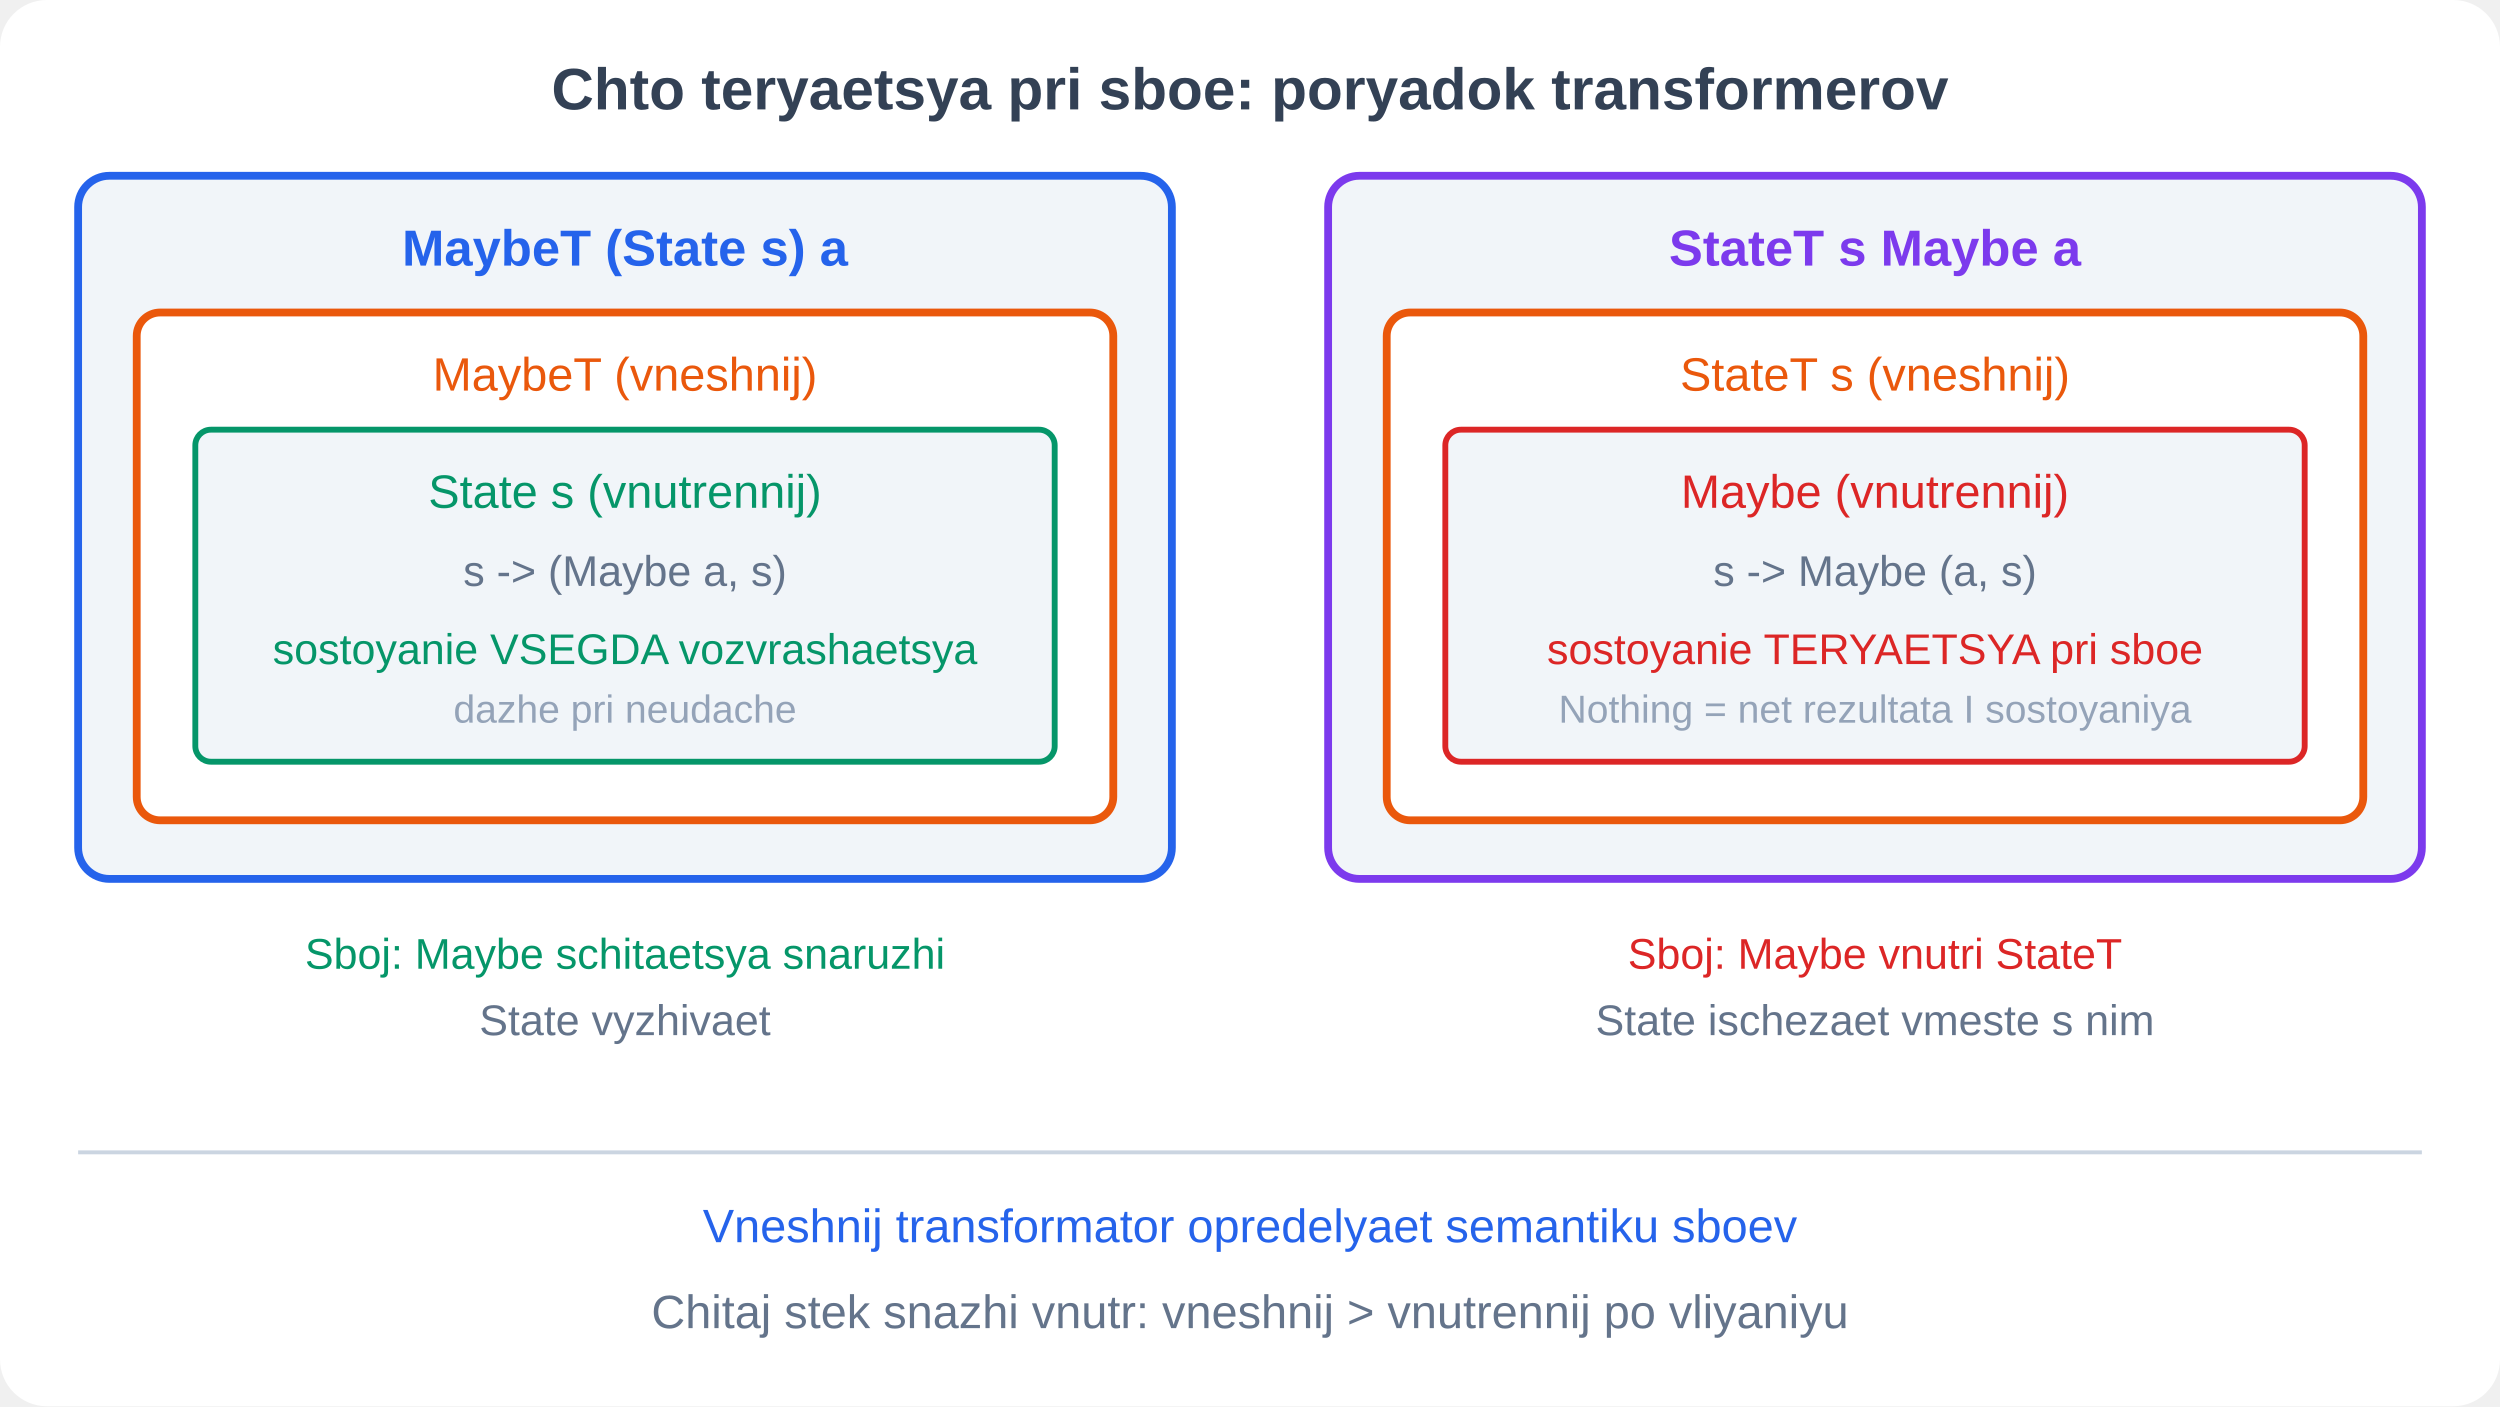
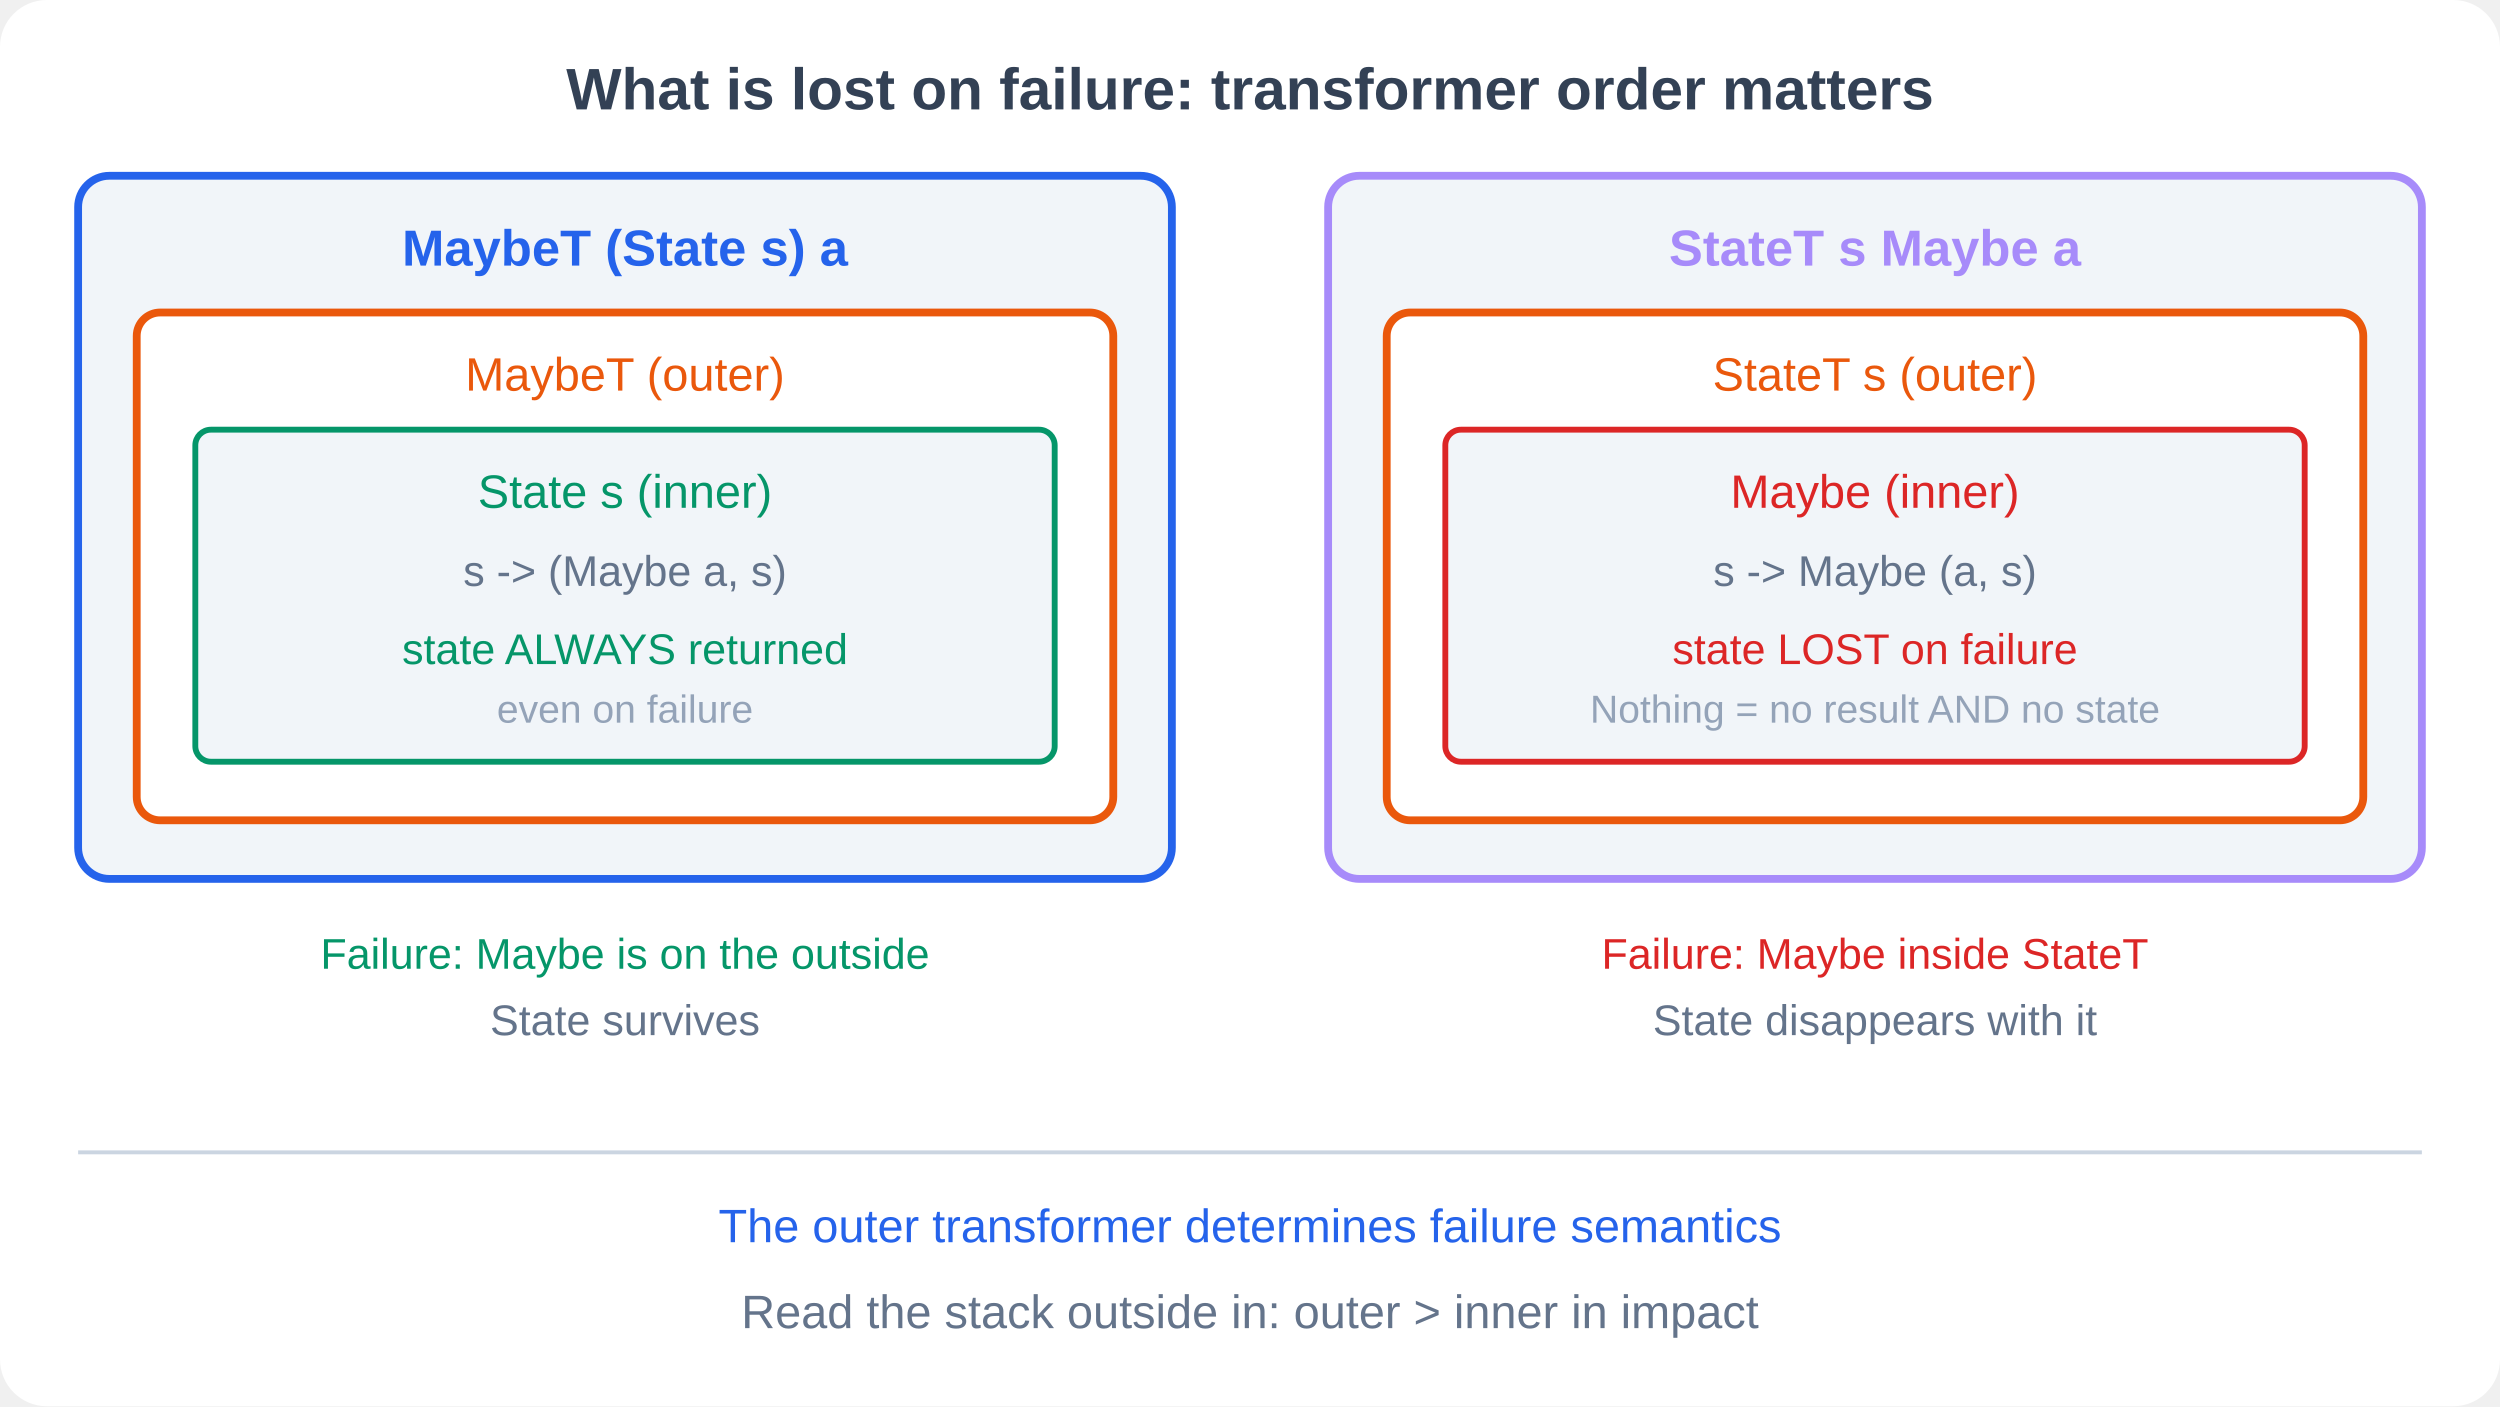
- <svg xmlns="http://www.w3.org/2000/svg" width="640" height="360" viewBox="0 0 640 360">
+ <svg xmlns="http://www.w3.org/2000/svg" width="640" height="360" viewBox="0 0 640 360" font-family="monospace,Arial,sans-serif">
  <rect width="640" height="360" fill="#ffffff" rx="12" />
-   <text x="320" y="28" text-anchor="middle" font-family="monospace,JetBrains Mono,Arial" font-size="15" fill="#334155" font-weight="bold">Chto teryaetsya pri sboe: poryadok transformerov</text>
+   <text x="320" y="28" text-anchor="middle" font-size="15" fill="#334155" font-weight="bold">What is lost on failure: transformer order matters</text>
  <rect x="20" y="45" width="280" height="180" rx="8" fill="#f1f5f9" stroke="#2563eb" stroke-width="2" />
-   <text x="160" y="68" text-anchor="middle" font-family="monospace,JetBrains Mono,Arial" font-size="13" fill="#2563eb" font-weight="bold">MaybeT (State s) a</text>
+   <text x="160" y="68" text-anchor="middle" font-size="13" fill="#2563eb" font-weight="bold">MaybeT (State s) a</text>
  <rect x="35" y="80" width="250" height="130" rx="6" fill="#ffffff" stroke="#ea580c" stroke-width="2" />
-   <text x="160" y="100" text-anchor="middle" font-family="monospace,JetBrains Mono,Arial" font-size="12" fill="#ea580c">MaybeT  (vneshnij)</text>
+   <text x="160" y="100" text-anchor="middle" font-size="12" fill="#ea580c">MaybeT  (outer)</text>
  <rect x="50" y="110" width="220" height="85" rx="4" fill="#f1f5f9" stroke="#059669" stroke-width="1.5" />
-   <text x="160" y="130" text-anchor="middle" font-family="monospace,JetBrains Mono,Arial" font-size="12" fill="#059669">State s  (vnutrennij)</text>
-   <text x="160" y="150" text-anchor="middle" font-family="monospace,JetBrains Mono,Arial" font-size="11" fill="#64748b">s -&gt; (Maybe a, s)</text>
-   <text x="160" y="170" text-anchor="middle" font-family="monospace,JetBrains Mono,Arial" font-size="11" fill="#059669">sostoyanie VSEGDA vozvrashaetsya</text>
-   <text x="160" y="185" text-anchor="middle" font-family="monospace,JetBrains Mono,Arial" font-size="10" fill="#94a3b8">dazhe pri neudache</text>
-   <text x="160" y="248" text-anchor="middle" font-family="monospace,JetBrains Mono,Arial" font-size="11" fill="#059669">Sboj: Maybe schitaetsya snaruzhi</text>
-   <text x="160" y="265" text-anchor="middle" font-family="monospace,JetBrains Mono,Arial" font-size="11" fill="#64748b">State vyzhivaet</text>
-   <rect x="340" y="45" width="280" height="180" rx="8" fill="#f1f5f9" stroke="#7c3aed" stroke-width="2" />
-   <text x="480" y="68" text-anchor="middle" font-family="monospace,JetBrains Mono,Arial" font-size="13" fill="#7c3aed" font-weight="bold">StateT s Maybe a</text>
+   <text x="160" y="130" text-anchor="middle" font-size="12" fill="#059669">State s  (inner)</text>
+   <text x="160" y="150" text-anchor="middle" font-size="11" fill="#64748b">s -&gt; (Maybe a, s)</text>
+   <text x="160" y="170" text-anchor="middle" font-size="11" fill="#059669">state ALWAYS returned</text>
+   <text x="160" y="185" text-anchor="middle" font-size="10" fill="#94a3b8">even on failure</text>
+   <text x="160" y="248" text-anchor="middle" font-size="11" fill="#059669">Failure: Maybe is on the outside</text>
+   <text x="160" y="265" text-anchor="middle" font-size="11" fill="#64748b">State survives</text>
+   <rect x="340" y="45" width="280" height="180" rx="8" fill="#f1f5f9" stroke="#a78bfa" stroke-width="2" />
+   <text x="480" y="68" text-anchor="middle" font-size="13" fill="#a78bfa" font-weight="bold">StateT s Maybe a</text>
  <rect x="355" y="80" width="250" height="130" rx="6" fill="#ffffff" stroke="#ea580c" stroke-width="2" />
-   <text x="480" y="100" text-anchor="middle" font-family="monospace,JetBrains Mono,Arial" font-size="12" fill="#ea580c">StateT s  (vneshnij)</text>
+   <text x="480" y="100" text-anchor="middle" font-size="12" fill="#ea580c">StateT s  (outer)</text>
  <rect x="370" y="110" width="220" height="85" rx="4" fill="#f1f5f9" stroke="#dc2626" stroke-width="1.5" />
-   <text x="480" y="130" text-anchor="middle" font-family="monospace,JetBrains Mono,Arial" font-size="12" fill="#dc2626">Maybe  (vnutrennij)</text>
-   <text x="480" y="150" text-anchor="middle" font-family="monospace,JetBrains Mono,Arial" font-size="11" fill="#64748b">s -&gt; Maybe (a, s)</text>
-   <text x="480" y="170" text-anchor="middle" font-family="monospace,JetBrains Mono,Arial" font-size="11" fill="#dc2626">sostoyanie TERYAETSYA pri sboe</text>
-   <text x="480" y="185" text-anchor="middle" font-family="monospace,JetBrains Mono,Arial" font-size="10" fill="#94a3b8">Nothing = net rezultata I sostoyaniya</text>
-   <text x="480" y="248" text-anchor="middle" font-family="monospace,JetBrains Mono,Arial" font-size="11" fill="#dc2626">Sboj: Maybe vnutri StateT</text>
-   <text x="480" y="265" text-anchor="middle" font-family="monospace,JetBrains Mono,Arial" font-size="11" fill="#64748b">State ischezaet vmeste s nim</text>
+   <text x="480" y="130" text-anchor="middle" font-size="12" fill="#dc2626">Maybe  (inner)</text>
+   <text x="480" y="150" text-anchor="middle" font-size="11" fill="#64748b">s -&gt; Maybe (a, s)</text>
+   <text x="480" y="170" text-anchor="middle" font-size="11" fill="#dc2626">state LOST on failure</text>
+   <text x="480" y="185" text-anchor="middle" font-size="10" fill="#94a3b8">Nothing = no result AND no state</text>
+   <text x="480" y="248" text-anchor="middle" font-size="11" fill="#dc2626">Failure: Maybe inside StateT</text>
+   <text x="480" y="265" text-anchor="middle" font-size="11" fill="#64748b">State disappears with it</text>
  <line x1="20" y1="295" x2="620" y2="295" stroke="#cbd5e1" stroke-width="1" />
-   <text x="320" y="318" text-anchor="middle" font-family="monospace,JetBrains Mono,Arial" font-size="12" fill="#2563eb">Vneshnij transformator opredelyaet semantiku sboev</text>
-   <text x="320" y="340" text-anchor="middle" font-family="monospace,JetBrains Mono,Arial" font-size="12" fill="#64748b">Chitaj stek snazhi vnutr: vneshnij &gt; vnutrennij po vliyaniyu</text>
+   <text x="320" y="318" text-anchor="middle" font-size="12" fill="#2563eb">The outer transformer determines failure semantics</text>
+   <text x="320" y="340" text-anchor="middle" font-size="12" fill="#64748b">Read the stack outside in: outer &gt; inner in impact</text>
</svg>
